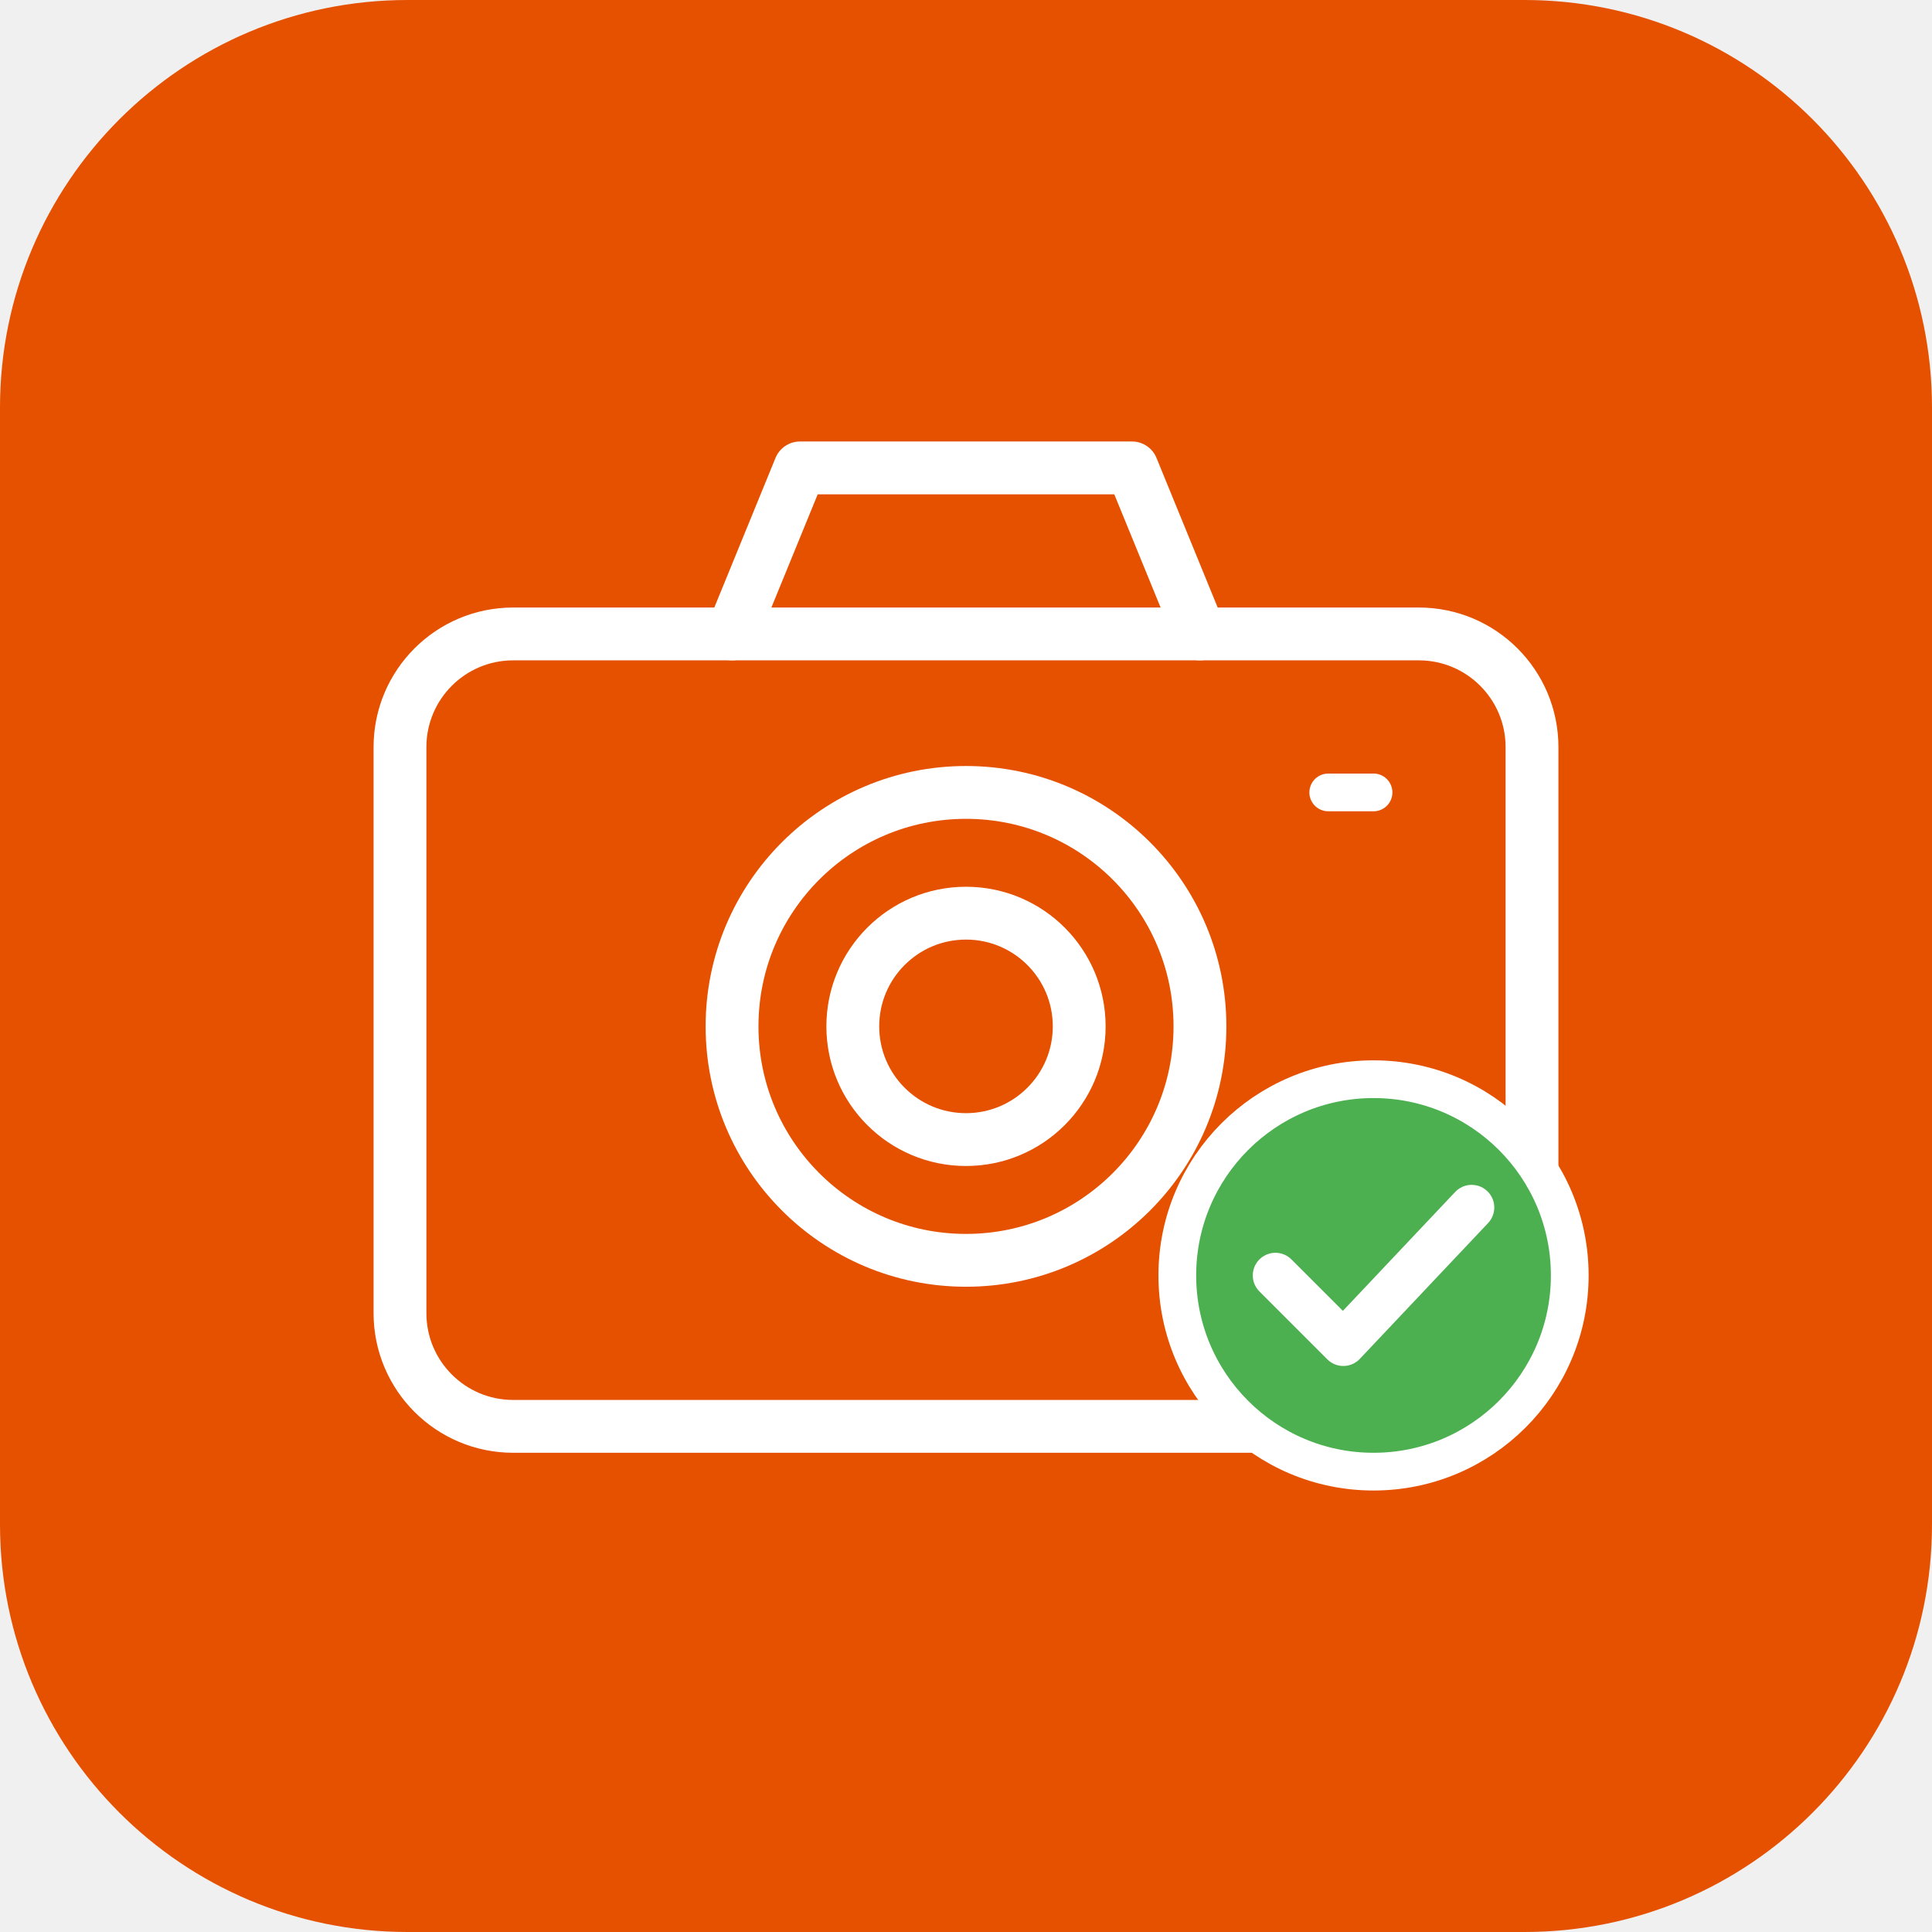
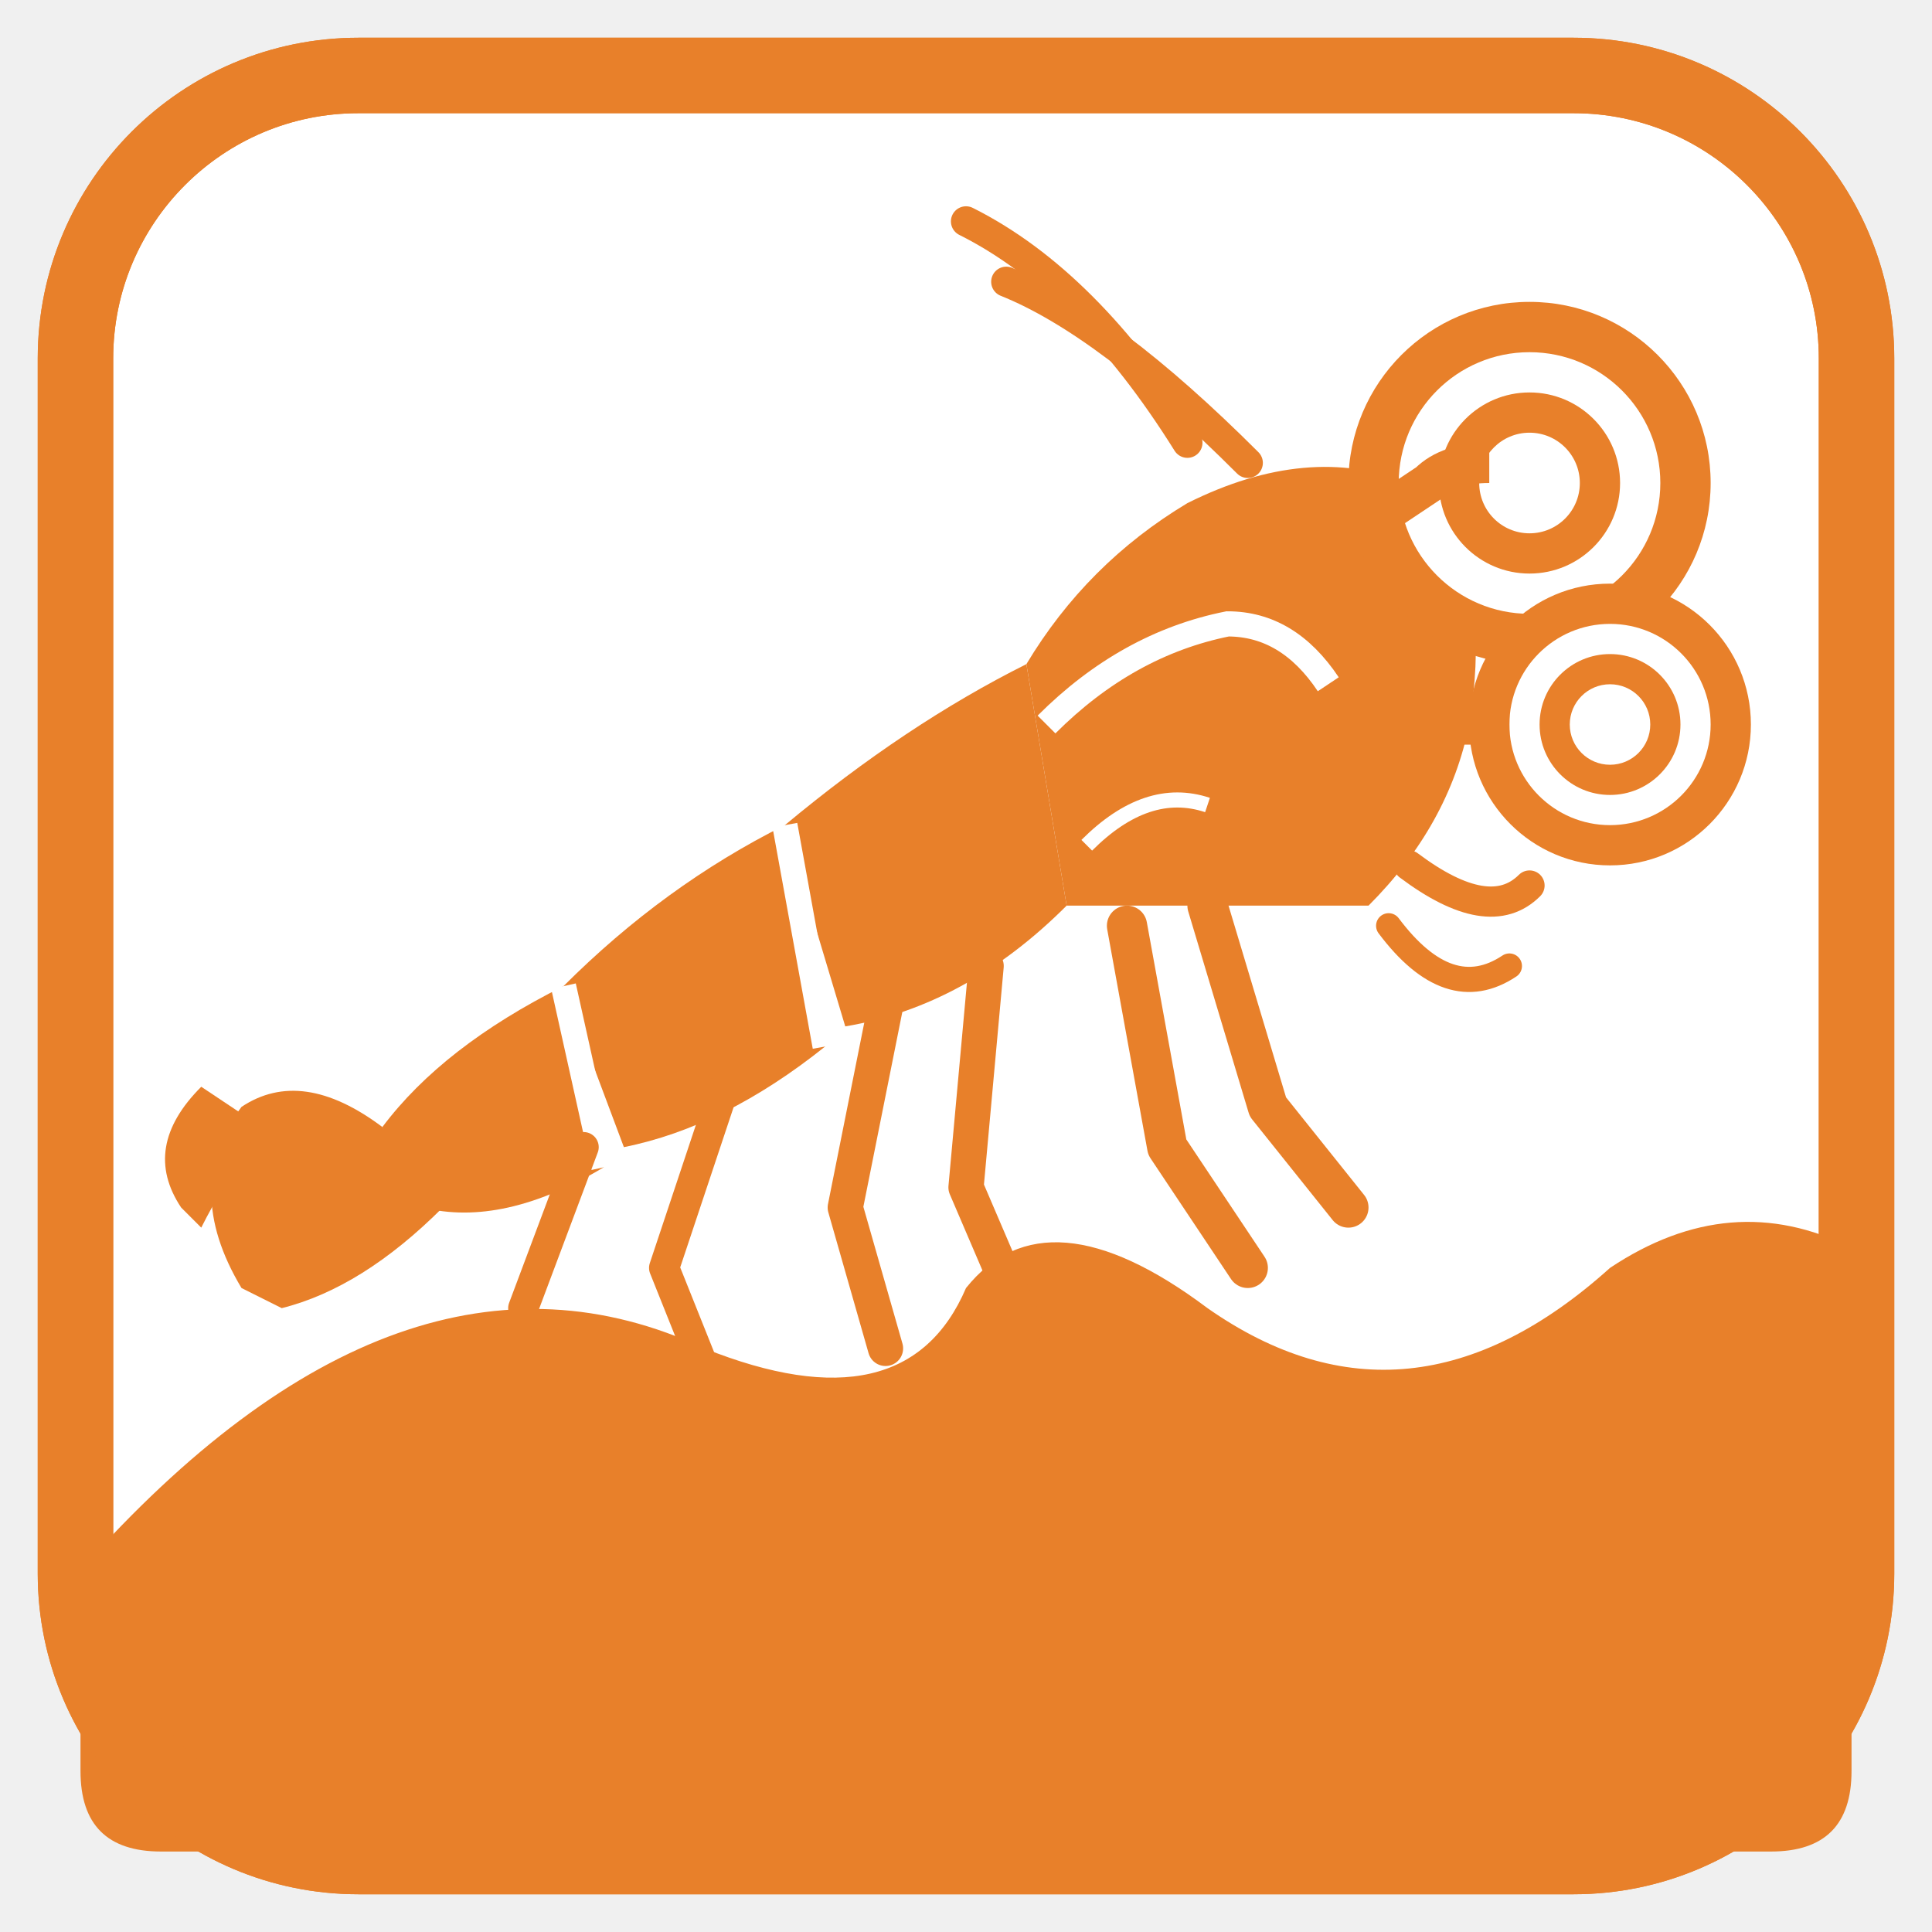
<svg xmlns="http://www.w3.org/2000/svg" viewBox="0 0 512 512">
-   <rect width="512" height="512" rx="108" fill="#E65100" />
-   <g transform="translate(86,72)" fill="none" stroke="#fff" stroke-width="14" stroke-linecap="round" stroke-linejoin="round">
-     <rect x="20" y="96" width="300" height="210" rx="30" fill="none" />
-     <path d="M108 96 L126 52 H214 L232 96" />
-     <circle cx="170" cy="200" r="62" />
-     <circle cx="170" cy="200" r="30" />
-     <path d="M266 138 L278 138" stroke-width="10" />
-     <circle cx="278" cy="266" r="52" fill="#4CAF50" stroke="#fff" stroke-width="10" />
-     <path d="M252 266 L270 284 L304 248" stroke="#fff" stroke-width="12" />
+   <rect x="20" y="20" width="472" height="472" rx="75" fill="#fff" stroke="#e8802a" stroke-width="20" />
+   <g transform="translate(256,256) scale(2.67)" fill="#e8802a">
+     
  </g>
+   <g transform="translate(0,0) scale(2.6667)">
+     <g fill="#e8802a">
+       <path d="M8,156 Q40,120 70,134 Q90,142 96,128 Q104,118 120,130 Q140,144 160,126 Q172,118 184,124 L184,176 Q184,184 176,184 L16,184 Q8,184 8,176 Z" />
+       <path d="M24,128 Q18,118 24,110 Q30,106 38,112 L44,120 Q36,128 28,130 Z" />
+       <path d="M18,120 Q14,114 20,108 L26,112 Q22,118 20,122Z" />
+       <path d="M38,112 Q44,104 56,98 L60,116 Q50,122 42,120Z" />
+       <path d="M56,98 Q66,88 78,82 L82,104 Q72,112 62,114Z" />
+       <path d="M78,82 Q90,72 102,66 L106,90 Q96,100 84,102Z" />
+       <path d="M56,98 L60,116" stroke="#fff" stroke-width="2.5" fill="none" />
+       <path d="M78,82 L82,104" stroke="#fff" stroke-width="2.5" fill="none" />
+       <path d="M102,66 Q108,56 118,50 Q130,44 140,48 L144,52 Q148,60 146,72 Q144,82 136,90 L106,90Z" />
+       <path d="M104,72 Q112,64 122,62 Q128,62 132,68" stroke="#fff" stroke-width="2.5" fill="none" />
+       <path d="M108,84 Q114,78 120,80" stroke="#fff" stroke-width="1.5" fill="none" />
+       <circle cx="152" cy="48" r="18" fill="#e8802a" />
+       <circle cx="152" cy="48" r="13" fill="#fff" />
+       <circle cx="152" cy="48" r="9" fill="#e8802a" />
+       <circle cx="152" cy="48" r="5" fill="#fff" />
+       <circle cx="160" cy="72" r="14" fill="#e8802a" />
+       <circle cx="160" cy="72" r="10" fill="#fff" />
+       <circle cx="160" cy="72" r="7" fill="#e8802a" />
+       <circle cx="160" cy="72" r="4" fill="#fff" />
+       <path d="M136,52 L142,48 Q144,46 148,46" stroke="#e8802a" stroke-width="4" fill="none" />
+       <path d="M140,72 L150,72" stroke="#e8802a" stroke-width="4" fill="none" />
+       <path d="M124,46 Q110,32 100,28" stroke="#e8802a" stroke-width="3" fill="none" stroke-linecap="round" />
+       <path d="M118,44 Q108,28 96,22" stroke="#e8802a" stroke-width="3" fill="none" stroke-linecap="round" />
+       <path d="M120,90 L126,110 L134,120" stroke="#e8802a" stroke-width="4" fill="none" stroke-linecap="round" stroke-linejoin="round" />
+       <path d="M112,92 L116,114 L124,126" stroke="#e8802a" stroke-width="4" fill="none" stroke-linecap="round" stroke-linejoin="round" />
+       <path d="M98,96 L96,118 L102,132" stroke="#e8802a" stroke-width="3.5" fill="none" stroke-linecap="round" stroke-linejoin="round" />
+       <path d="M88,100 L84,120 L88,134" stroke="#e8802a" stroke-width="3.5" fill="none" stroke-linecap="round" stroke-linejoin="round" />
+       <path d="M72,108 L66,126 L70,136" stroke="#e8802a" stroke-width="3" fill="none" stroke-linecap="round" stroke-linejoin="round" />
+       <path d="M58,114 L52,130 L54,138" stroke="#e8802a" stroke-width="3" fill="none" stroke-linecap="round" stroke-linejoin="round" />
+       <path d="M140,86 Q148,92 152,88" stroke="#e8802a" stroke-width="3" fill="none" stroke-linecap="round" />
+       <path d="M138,92 Q144,100 150,96" stroke="#e8802a" stroke-width="2.5" fill="none" stroke-linecap="round" />
+     </g>
+   </g>
+   <rect x="20" y="20" width="472" height="472" rx="75" fill="none" stroke="#e8802a" stroke-width="20" />
</svg>
